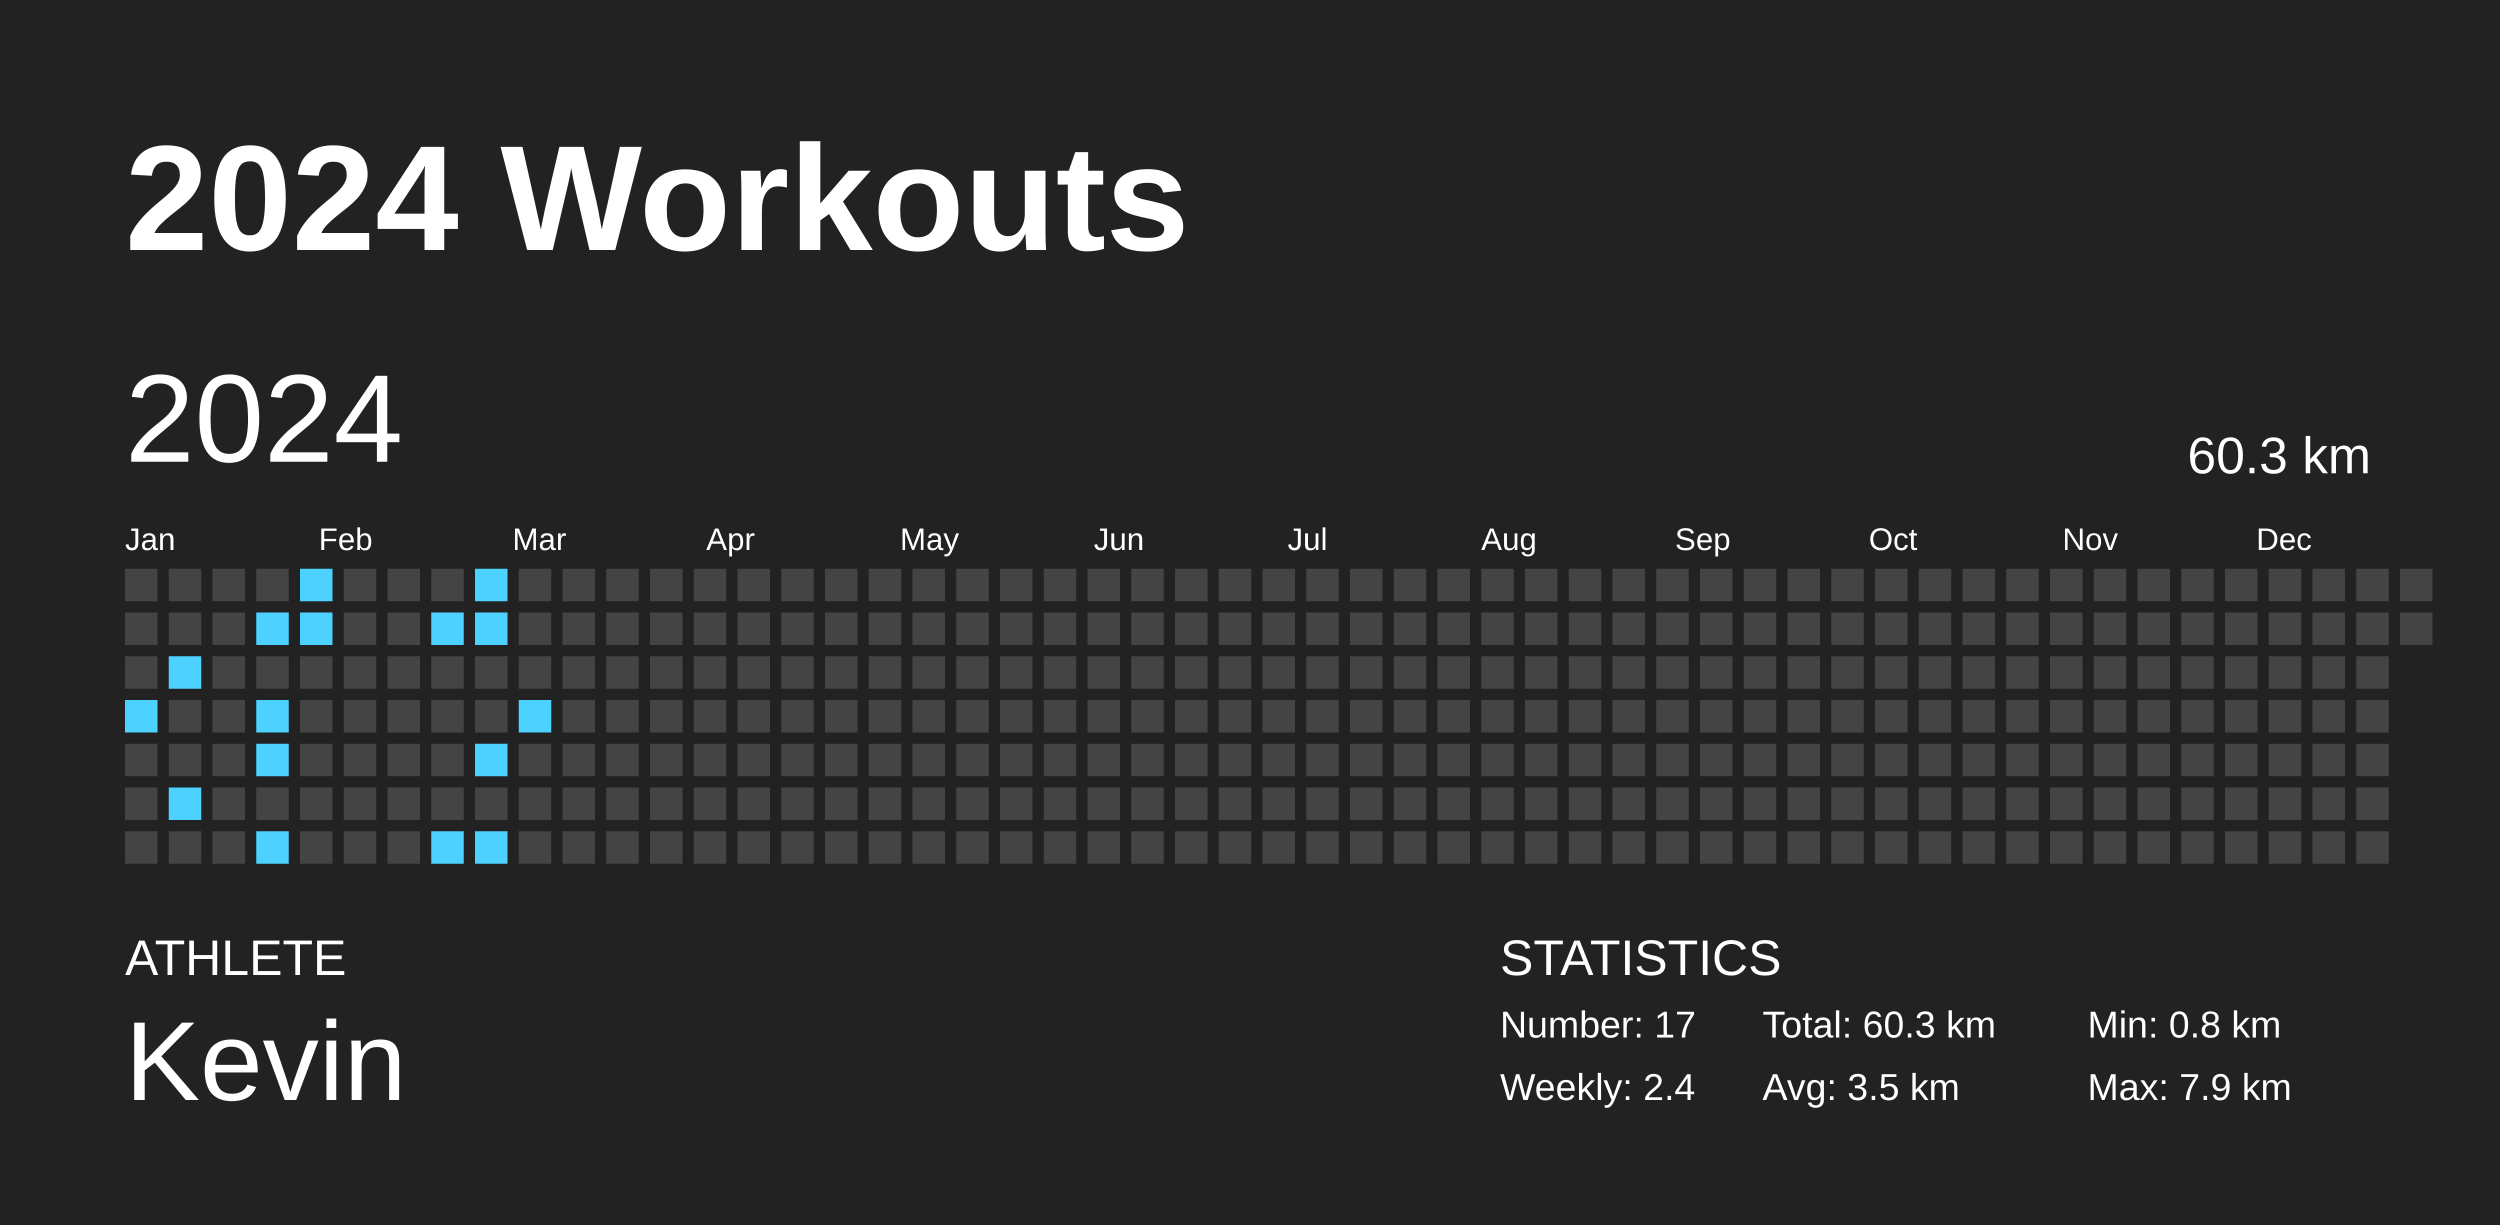
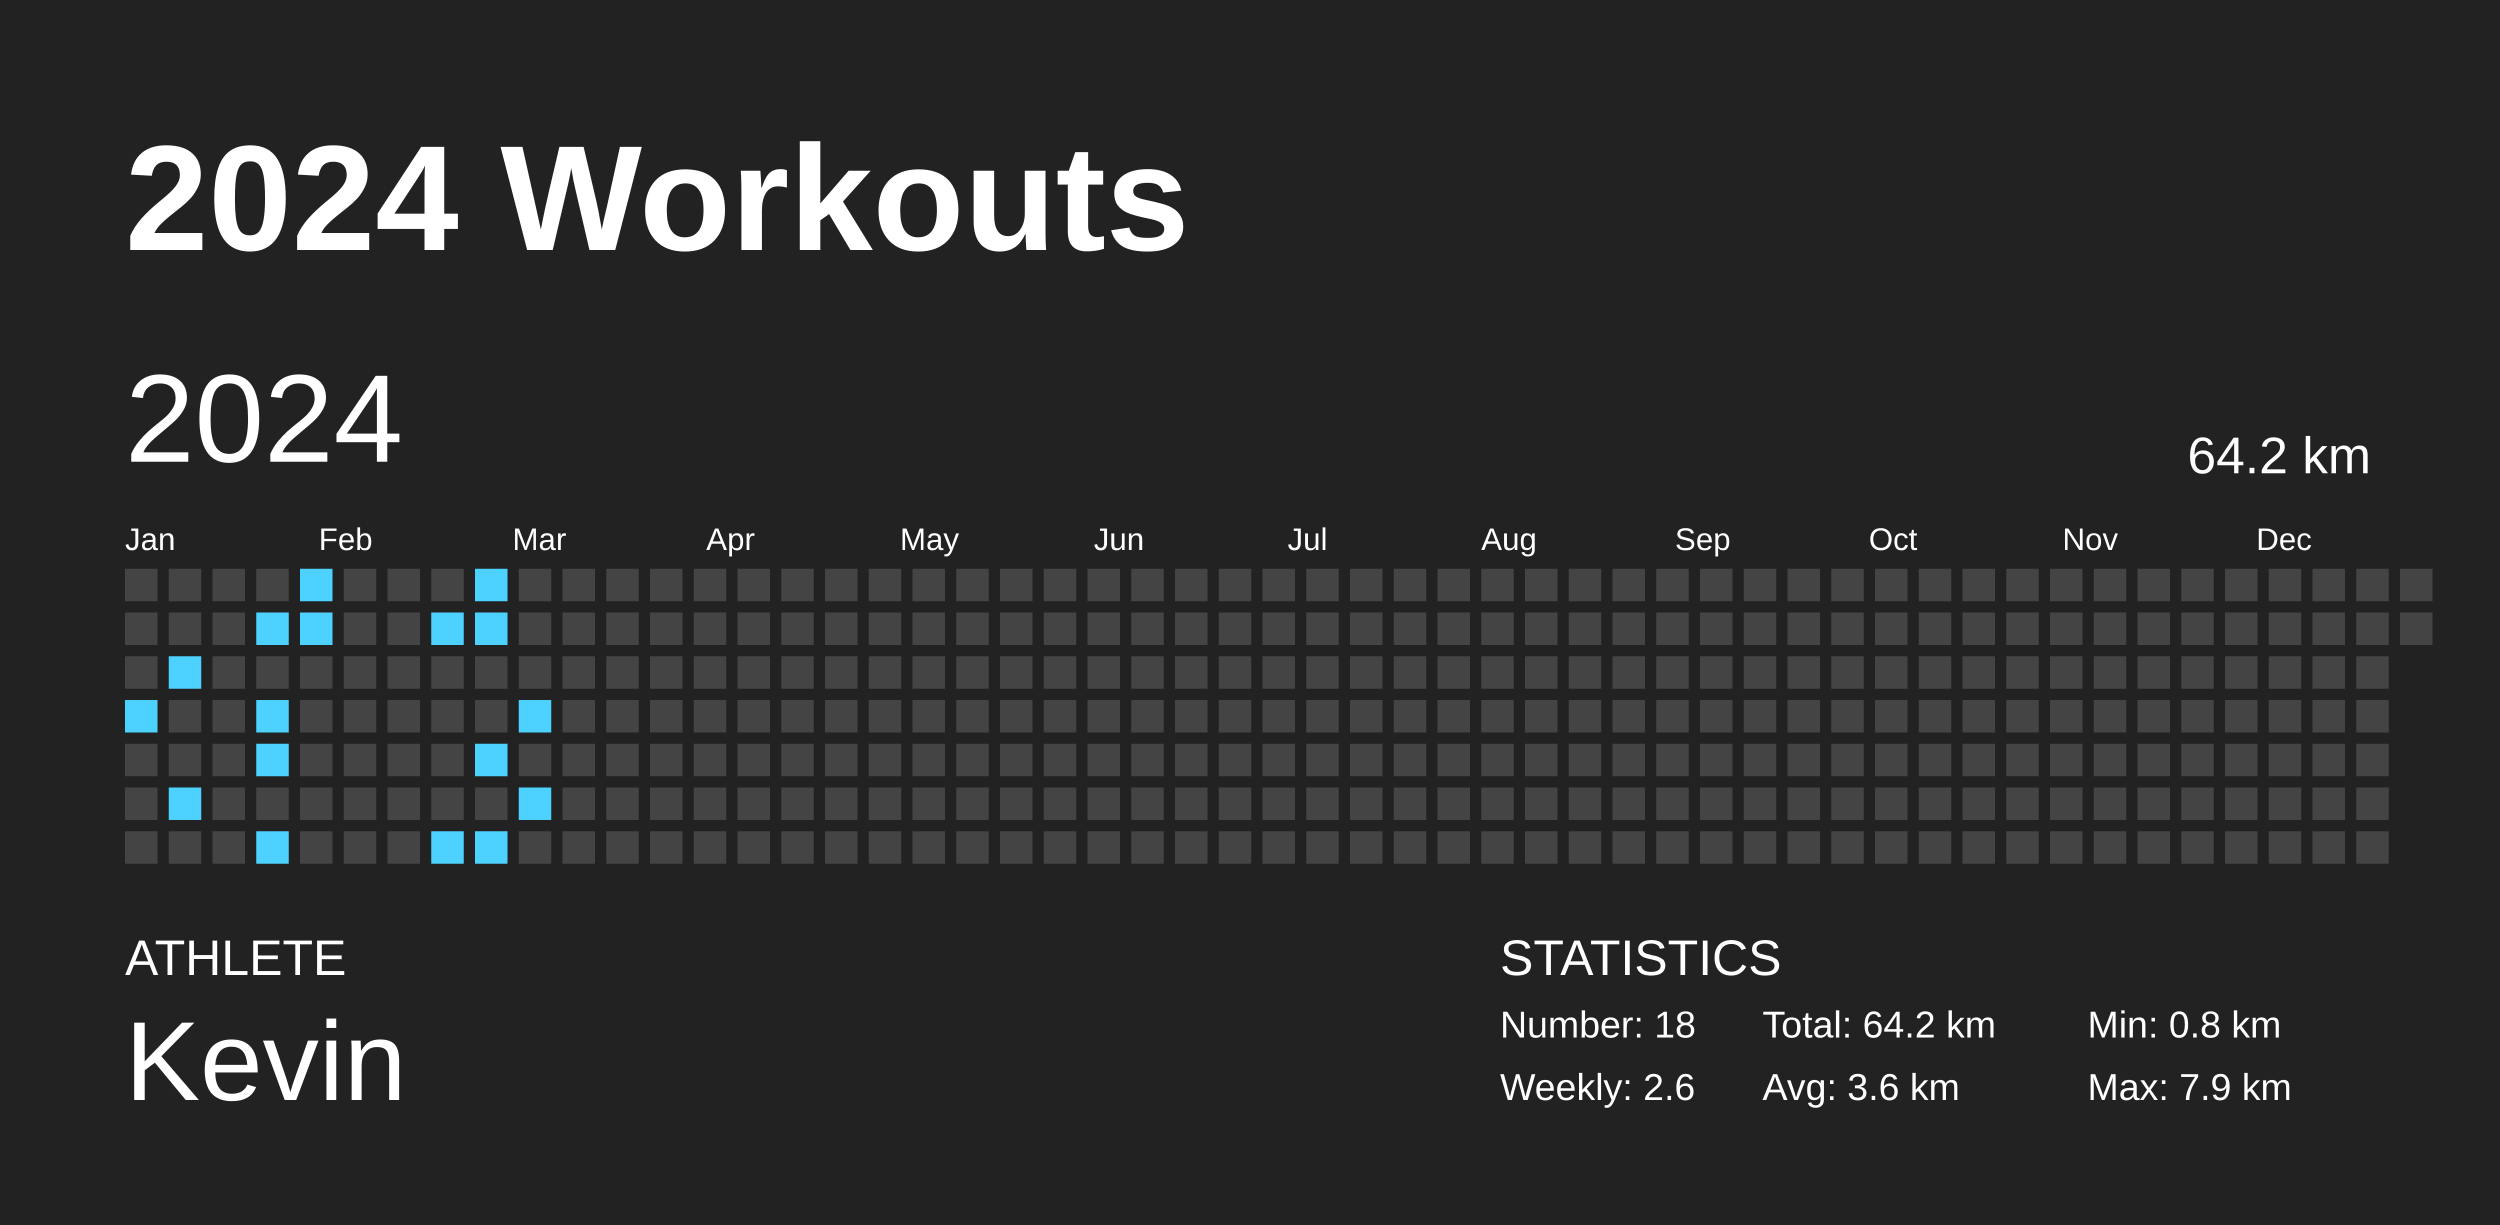
<svg xmlns="http://www.w3.org/2000/svg" baseProfile="full" height="98mm" version="1.1" viewBox="0,0,200,98" width="200mm">
  <defs />
  <rect fill="#222222" height="98" width="200" x="0" y="0" />
  <text fill="#FFFFFF" style="font-size:12px; font-family:Arial; font-weight:bold;" x="10" y="20">2024 Workouts</text>
  <text fill="#FFFFFF" style="font-size:4px; font-family:Arial" x="10" y="78">ATHLETE</text>
  <text fill="#FFFFFF" style="font-size:9px; font-family:Arial" x="10" y="88">Kevin</text>
  <text fill="#FFFFFF" style="font-size:4px; font-family:Arial" x="120" y="78">STATISTICS</text>
-   <text fill="#FFFFFF" style="font-size:3px; font-family:Arial" x="120" y="83">Number: 17</text>
-   <text fill="#FFFFFF" style="font-size:3px; font-family:Arial" x="120" y="88">Weekly: 2.4</text>
-   <text fill="#FFFFFF" style="font-size:3px; font-family:Arial" x="141" y="83">Total: 60.3 km</text>
-   <text fill="#FFFFFF" style="font-size:3px; font-family:Arial" x="141" y="88">Avg: 3.5 km</text>
+   <text fill="#FFFFFF" style="font-size:3px; font-family:Arial" x="120" y="83">Number: 18</text>
+   <text fill="#FFFFFF" style="font-size:3px; font-family:Arial" x="120" y="88">Weekly: 2.6</text>
+   <text fill="#FFFFFF" style="font-size:3px; font-family:Arial" x="141" y="83">Total: 64.2 km</text>
+   <text fill="#FFFFFF" style="font-size:3px; font-family:Arial" x="141" y="88">Avg: 3.6 km</text>
  <text fill="#FFFFFF" style="font-size:3px; font-family:Arial" x="167" y="83">Min: 0.8 km</text>
  <text fill="#FFFFFF" style="font-size:3px; font-family:Arial" x="167" y="88">Max: 7.9 km</text>
  <text dominant-baseline="hanging" fill="#FFFFFF" style="font-size:10.0px; font-family:Arial;" x="10" y="30">2024</text>
-   <text dominant-baseline="hanging" fill="#FFFFFF" style="font-size:4.125px; font-family:Arial;" x="175" y="35">60.3 km</text>
+   <text dominant-baseline="hanging" fill="#FFFFFF" style="font-size:4.125px; font-family:Arial;" x="175" y="35">64.2 km</text>
  <text fill="#FFFFFF" style="font-size:2.5px; font-family:Arial" x="10.0" y="44">Jan</text>
  <text fill="#FFFFFF" style="font-size:2.5px; font-family:Arial" x="25.5" y="44">Feb</text>
  <text fill="#FFFFFF" style="font-size:2.5px; font-family:Arial" x="41.0" y="44">Mar</text>
  <text fill="#FFFFFF" style="font-size:2.5px; font-family:Arial" x="56.5" y="44">Apr</text>
  <text fill="#FFFFFF" style="font-size:2.5px; font-family:Arial" x="72.0" y="44">May</text>
  <text fill="#FFFFFF" style="font-size:2.5px; font-family:Arial" x="87.5" y="44">Jun</text>
  <text fill="#FFFFFF" style="font-size:2.5px; font-family:Arial" x="103.0" y="44">Jul</text>
  <text fill="#FFFFFF" style="font-size:2.5px; font-family:Arial" x="118.5" y="44">Aug</text>
  <text fill="#FFFFFF" style="font-size:2.5px; font-family:Arial" x="134.0" y="44">Sep</text>
  <text fill="#FFFFFF" style="font-size:2.5px; font-family:Arial" x="149.5" y="44">Oct</text>
  <text fill="#FFFFFF" style="font-size:2.5px; font-family:Arial" x="165.0" y="44">Nov</text>
  <text fill="#FFFFFF" style="font-size:2.5px; font-family:Arial" x="180.5" y="44">Dec</text>
  <rect fill="#444444" height="2.6" width="2.6" x="10.0" y="45.5" />
  <rect fill="#444444" height="2.6" width="2.6" x="10.0" y="49.0" />
  <rect fill="#444444" height="2.6" width="2.6" x="10.0" y="52.5" />
  <rect fill="#4dd2ff" height="2.6" width="2.6" x="10.0" y="56.0" />
  <rect fill="#444444" height="2.6" width="2.6" x="10.0" y="59.5" />
  <rect fill="#444444" height="2.6" width="2.6" x="10.0" y="63.0" />
  <rect fill="#444444" height="2.6" width="2.6" x="10.0" y="66.5" />
  <rect fill="#444444" height="2.6" width="2.6" x="13.5" y="45.5" />
  <rect fill="#444444" height="2.6" width="2.6" x="13.5" y="49.0" />
  <rect fill="#4dd2ff" height="2.6" width="2.6" x="13.5" y="52.5" />
  <rect fill="#444444" height="2.6" width="2.6" x="13.5" y="56.0" />
  <rect fill="#444444" height="2.6" width="2.6" x="13.5" y="59.5" />
  <rect fill="#4dd2ff" height="2.6" width="2.6" x="13.5" y="63.0" />
  <rect fill="#444444" height="2.6" width="2.6" x="13.5" y="66.5" />
  <rect fill="#444444" height="2.6" width="2.6" x="17.0" y="45.5" />
  <rect fill="#444444" height="2.6" width="2.6" x="17.0" y="49.0" />
  <rect fill="#444444" height="2.6" width="2.6" x="17.0" y="52.5" />
  <rect fill="#444444" height="2.6" width="2.6" x="17.0" y="56.0" />
  <rect fill="#444444" height="2.6" width="2.6" x="17.0" y="59.5" />
  <rect fill="#444444" height="2.6" width="2.6" x="17.0" y="63.0" />
  <rect fill="#444444" height="2.6" width="2.6" x="17.0" y="66.5" />
  <rect fill="#444444" height="2.6" width="2.6" x="20.5" y="45.5" />
  <rect fill="#4dd2ff" height="2.6" width="2.6" x="20.5" y="49.0" />
  <rect fill="#444444" height="2.6" width="2.6" x="20.5" y="52.5" />
  <rect fill="#4dd2ff" height="2.6" width="2.6" x="20.5" y="56.0" />
  <rect fill="#4dd2ff" height="2.6" width="2.6" x="20.5" y="59.5" />
  <rect fill="#444444" height="2.6" width="2.6" x="20.5" y="63.0" />
  <rect fill="#4dd2ff" height="2.6" width="2.6" x="20.5" y="66.5" />
  <rect fill="#4dd2ff" height="2.6" width="2.6" x="24.0" y="45.5" />
  <rect fill="#4dd2ff" height="2.6" width="2.6" x="24.0" y="49.0" />
  <rect fill="#444444" height="2.6" width="2.6" x="24.0" y="52.5" />
  <rect fill="#444444" height="2.6" width="2.6" x="24.0" y="56.0" />
  <rect fill="#444444" height="2.6" width="2.6" x="24.0" y="59.5" />
  <rect fill="#444444" height="2.6" width="2.6" x="24.0" y="63.0" />
  <rect fill="#444444" height="2.6" width="2.6" x="24.0" y="66.5" />
  <rect fill="#444444" height="2.6" width="2.6" x="27.5" y="45.5" />
  <rect fill="#444444" height="2.6" width="2.6" x="27.5" y="49.0" />
  <rect fill="#444444" height="2.6" width="2.6" x="27.5" y="52.5" />
  <rect fill="#444444" height="2.6" width="2.6" x="27.5" y="56.0" />
  <rect fill="#444444" height="2.6" width="2.6" x="27.5" y="59.5" />
  <rect fill="#444444" height="2.6" width="2.6" x="27.5" y="63.0" />
  <rect fill="#444444" height="2.6" width="2.6" x="27.5" y="66.5" />
  <rect fill="#444444" height="2.6" width="2.6" x="31.0" y="45.5" />
  <rect fill="#444444" height="2.6" width="2.6" x="31.0" y="49.0" />
  <rect fill="#444444" height="2.6" width="2.6" x="31.0" y="52.5" />
  <rect fill="#444444" height="2.6" width="2.6" x="31.0" y="56.0" />
  <rect fill="#444444" height="2.6" width="2.6" x="31.0" y="59.5" />
  <rect fill="#444444" height="2.6" width="2.6" x="31.0" y="63.0" />
  <rect fill="#444444" height="2.6" width="2.6" x="31.0" y="66.5" />
  <rect fill="#444444" height="2.6" width="2.6" x="34.5" y="45.5" />
  <rect fill="#4dd2ff" height="2.6" width="2.6" x="34.5" y="49.0" />
  <rect fill="#444444" height="2.6" width="2.6" x="34.5" y="52.5" />
  <rect fill="#444444" height="2.6" width="2.6" x="34.5" y="56.0" />
  <rect fill="#444444" height="2.6" width="2.6" x="34.5" y="59.5" />
  <rect fill="#444444" height="2.6" width="2.6" x="34.5" y="63.0" />
  <rect fill="#4dd2ff" height="2.6" width="2.6" x="34.5" y="66.5" />
  <rect fill="#4dd2ff" height="2.6" width="2.6" x="38.0" y="45.5" />
  <rect fill="#4dd2ff" height="2.6" width="2.6" x="38.0" y="49.0" />
  <rect fill="#444444" height="2.6" width="2.6" x="38.0" y="52.5" />
  <rect fill="#444444" height="2.6" width="2.6" x="38.0" y="56.0" />
  <rect fill="#4dd2ff" height="2.6" width="2.6" x="38.0" y="59.5" />
  <rect fill="#444444" height="2.6" width="2.6" x="38.0" y="63.0" />
  <rect fill="#4dd2ff" height="2.6" width="2.6" x="38.0" y="66.5" />
  <rect fill="#444444" height="2.6" width="2.6" x="41.5" y="45.5" />
  <rect fill="#444444" height="2.6" width="2.6" x="41.5" y="49.0" />
  <rect fill="#444444" height="2.6" width="2.6" x="41.5" y="52.5" />
  <rect fill="#4dd2ff" height="2.6" width="2.6" x="41.5" y="56.0" />
  <rect fill="#444444" height="2.6" width="2.6" x="41.5" y="59.5" />
-   <rect fill="#444444" height="2.6" width="2.6" x="41.5" y="63.0" />
+   <rect fill="#4dd2ff" height="2.6" width="2.6" x="41.5" y="63.0" />
  <rect fill="#444444" height="2.6" width="2.6" x="41.5" y="66.5" />
  <rect fill="#444444" height="2.6" width="2.6" x="45.0" y="45.5" />
  <rect fill="#444444" height="2.6" width="2.6" x="45.0" y="49.0" />
  <rect fill="#444444" height="2.6" width="2.6" x="45.0" y="52.5" />
  <rect fill="#444444" height="2.6" width="2.6" x="45.0" y="56.0" />
  <rect fill="#444444" height="2.6" width="2.6" x="45.0" y="59.5" />
  <rect fill="#444444" height="2.6" width="2.6" x="45.0" y="63.0" />
  <rect fill="#444444" height="2.6" width="2.6" x="45.0" y="66.5" />
  <rect fill="#444444" height="2.6" width="2.6" x="48.5" y="45.5" />
  <rect fill="#444444" height="2.6" width="2.6" x="48.5" y="49.0" />
  <rect fill="#444444" height="2.6" width="2.6" x="48.5" y="52.5" />
  <rect fill="#444444" height="2.6" width="2.6" x="48.5" y="56.0" />
  <rect fill="#444444" height="2.6" width="2.6" x="48.5" y="59.5" />
  <rect fill="#444444" height="2.6" width="2.6" x="48.5" y="63.0" />
  <rect fill="#444444" height="2.6" width="2.6" x="48.5" y="66.5" />
  <rect fill="#444444" height="2.6" width="2.6" x="52.0" y="45.5" />
  <rect fill="#444444" height="2.6" width="2.6" x="52.0" y="49.0" />
  <rect fill="#444444" height="2.6" width="2.6" x="52.0" y="52.5" />
  <rect fill="#444444" height="2.6" width="2.6" x="52.0" y="56.0" />
  <rect fill="#444444" height="2.6" width="2.6" x="52.0" y="59.5" />
  <rect fill="#444444" height="2.6" width="2.6" x="52.0" y="63.0" />
  <rect fill="#444444" height="2.6" width="2.6" x="52.0" y="66.5" />
  <rect fill="#444444" height="2.6" width="2.6" x="55.5" y="45.5" />
  <rect fill="#444444" height="2.6" width="2.6" x="55.5" y="49.0" />
  <rect fill="#444444" height="2.6" width="2.6" x="55.5" y="52.5" />
  <rect fill="#444444" height="2.6" width="2.6" x="55.5" y="56.0" />
  <rect fill="#444444" height="2.6" width="2.6" x="55.5" y="59.5" />
  <rect fill="#444444" height="2.6" width="2.6" x="55.5" y="63.0" />
  <rect fill="#444444" height="2.6" width="2.6" x="55.5" y="66.5" />
  <rect fill="#444444" height="2.6" width="2.6" x="59.0" y="45.5" />
  <rect fill="#444444" height="2.6" width="2.6" x="59.0" y="49.0" />
  <rect fill="#444444" height="2.6" width="2.6" x="59.0" y="52.5" />
  <rect fill="#444444" height="2.6" width="2.6" x="59.0" y="56.0" />
  <rect fill="#444444" height="2.6" width="2.6" x="59.0" y="59.5" />
  <rect fill="#444444" height="2.6" width="2.6" x="59.0" y="63.0" />
  <rect fill="#444444" height="2.6" width="2.6" x="59.0" y="66.5" />
  <rect fill="#444444" height="2.6" width="2.6" x="62.5" y="45.5" />
  <rect fill="#444444" height="2.6" width="2.6" x="62.5" y="49.0" />
  <rect fill="#444444" height="2.6" width="2.6" x="62.5" y="52.5" />
  <rect fill="#444444" height="2.6" width="2.6" x="62.5" y="56.0" />
  <rect fill="#444444" height="2.6" width="2.6" x="62.5" y="59.5" />
  <rect fill="#444444" height="2.6" width="2.6" x="62.5" y="63.0" />
  <rect fill="#444444" height="2.6" width="2.6" x="62.5" y="66.5" />
  <rect fill="#444444" height="2.6" width="2.6" x="66.0" y="45.5" />
  <rect fill="#444444" height="2.6" width="2.6" x="66.0" y="49.0" />
  <rect fill="#444444" height="2.6" width="2.6" x="66.0" y="52.5" />
  <rect fill="#444444" height="2.6" width="2.6" x="66.0" y="56.0" />
  <rect fill="#444444" height="2.6" width="2.6" x="66.0" y="59.5" />
  <rect fill="#444444" height="2.6" width="2.6" x="66.0" y="63.0" />
  <rect fill="#444444" height="2.6" width="2.6" x="66.0" y="66.5" />
  <rect fill="#444444" height="2.6" width="2.6" x="69.5" y="45.5" />
  <rect fill="#444444" height="2.6" width="2.6" x="69.5" y="49.0" />
  <rect fill="#444444" height="2.6" width="2.6" x="69.5" y="52.5" />
  <rect fill="#444444" height="2.6" width="2.6" x="69.5" y="56.0" />
  <rect fill="#444444" height="2.6" width="2.6" x="69.5" y="59.5" />
  <rect fill="#444444" height="2.6" width="2.6" x="69.5" y="63.0" />
  <rect fill="#444444" height="2.6" width="2.6" x="69.5" y="66.5" />
  <rect fill="#444444" height="2.6" width="2.6" x="73.0" y="45.5" />
  <rect fill="#444444" height="2.6" width="2.6" x="73.0" y="49.0" />
  <rect fill="#444444" height="2.6" width="2.6" x="73.0" y="52.5" />
  <rect fill="#444444" height="2.6" width="2.6" x="73.0" y="56.0" />
  <rect fill="#444444" height="2.6" width="2.6" x="73.0" y="59.5" />
  <rect fill="#444444" height="2.6" width="2.6" x="73.0" y="63.0" />
  <rect fill="#444444" height="2.6" width="2.6" x="73.0" y="66.5" />
  <rect fill="#444444" height="2.6" width="2.6" x="76.5" y="45.5" />
  <rect fill="#444444" height="2.6" width="2.6" x="76.5" y="49.0" />
  <rect fill="#444444" height="2.6" width="2.6" x="76.5" y="52.5" />
  <rect fill="#444444" height="2.6" width="2.6" x="76.5" y="56.0" />
  <rect fill="#444444" height="2.6" width="2.6" x="76.5" y="59.5" />
  <rect fill="#444444" height="2.6" width="2.6" x="76.5" y="63.0" />
  <rect fill="#444444" height="2.6" width="2.6" x="76.5" y="66.5" />
  <rect fill="#444444" height="2.6" width="2.6" x="80.0" y="45.5" />
  <rect fill="#444444" height="2.6" width="2.6" x="80.0" y="49.0" />
  <rect fill="#444444" height="2.6" width="2.6" x="80.0" y="52.5" />
  <rect fill="#444444" height="2.6" width="2.6" x="80.0" y="56.0" />
  <rect fill="#444444" height="2.6" width="2.6" x="80.0" y="59.5" />
  <rect fill="#444444" height="2.6" width="2.6" x="80.0" y="63.0" />
  <rect fill="#444444" height="2.6" width="2.6" x="80.0" y="66.5" />
  <rect fill="#444444" height="2.6" width="2.6" x="83.5" y="45.5" />
  <rect fill="#444444" height="2.6" width="2.6" x="83.5" y="49.0" />
  <rect fill="#444444" height="2.6" width="2.6" x="83.5" y="52.5" />
  <rect fill="#444444" height="2.6" width="2.6" x="83.5" y="56.0" />
  <rect fill="#444444" height="2.6" width="2.6" x="83.5" y="59.5" />
  <rect fill="#444444" height="2.6" width="2.6" x="83.5" y="63.0" />
  <rect fill="#444444" height="2.6" width="2.6" x="83.5" y="66.5" />
  <rect fill="#444444" height="2.6" width="2.6" x="87.0" y="45.5" />
  <rect fill="#444444" height="2.6" width="2.6" x="87.0" y="49.0" />
  <rect fill="#444444" height="2.6" width="2.6" x="87.0" y="52.5" />
  <rect fill="#444444" height="2.6" width="2.6" x="87.0" y="56.0" />
  <rect fill="#444444" height="2.6" width="2.6" x="87.0" y="59.5" />
  <rect fill="#444444" height="2.6" width="2.6" x="87.0" y="63.0" />
  <rect fill="#444444" height="2.6" width="2.6" x="87.0" y="66.5" />
  <rect fill="#444444" height="2.6" width="2.6" x="90.5" y="45.5" />
  <rect fill="#444444" height="2.6" width="2.6" x="90.5" y="49.0" />
  <rect fill="#444444" height="2.6" width="2.6" x="90.5" y="52.5" />
  <rect fill="#444444" height="2.6" width="2.6" x="90.5" y="56.0" />
  <rect fill="#444444" height="2.6" width="2.6" x="90.5" y="59.5" />
  <rect fill="#444444" height="2.6" width="2.6" x="90.5" y="63.0" />
  <rect fill="#444444" height="2.6" width="2.6" x="90.5" y="66.5" />
  <rect fill="#444444" height="2.6" width="2.6" x="94.0" y="45.5" />
  <rect fill="#444444" height="2.6" width="2.6" x="94.0" y="49.0" />
  <rect fill="#444444" height="2.6" width="2.6" x="94.0" y="52.5" />
  <rect fill="#444444" height="2.6" width="2.6" x="94.0" y="56.0" />
  <rect fill="#444444" height="2.6" width="2.6" x="94.0" y="59.5" />
  <rect fill="#444444" height="2.6" width="2.6" x="94.0" y="63.0" />
  <rect fill="#444444" height="2.6" width="2.6" x="94.0" y="66.5" />
  <rect fill="#444444" height="2.6" width="2.6" x="97.5" y="45.5" />
  <rect fill="#444444" height="2.6" width="2.6" x="97.5" y="49.0" />
  <rect fill="#444444" height="2.6" width="2.6" x="97.5" y="52.5" />
  <rect fill="#444444" height="2.6" width="2.6" x="97.5" y="56.0" />
  <rect fill="#444444" height="2.6" width="2.6" x="97.5" y="59.5" />
  <rect fill="#444444" height="2.6" width="2.6" x="97.5" y="63.0" />
  <rect fill="#444444" height="2.6" width="2.6" x="97.5" y="66.5" />
  <rect fill="#444444" height="2.6" width="2.6" x="101.0" y="45.5" />
  <rect fill="#444444" height="2.6" width="2.6" x="101.0" y="49.0" />
  <rect fill="#444444" height="2.6" width="2.6" x="101.0" y="52.5" />
  <rect fill="#444444" height="2.6" width="2.6" x="101.0" y="56.0" />
  <rect fill="#444444" height="2.6" width="2.6" x="101.0" y="59.5" />
  <rect fill="#444444" height="2.6" width="2.6" x="101.0" y="63.0" />
  <rect fill="#444444" height="2.6" width="2.6" x="101.0" y="66.5" />
  <rect fill="#444444" height="2.6" width="2.6" x="104.5" y="45.5" />
  <rect fill="#444444" height="2.6" width="2.6" x="104.5" y="49.0" />
  <rect fill="#444444" height="2.6" width="2.6" x="104.5" y="52.5" />
  <rect fill="#444444" height="2.6" width="2.6" x="104.5" y="56.0" />
  <rect fill="#444444" height="2.6" width="2.6" x="104.5" y="59.5" />
  <rect fill="#444444" height="2.6" width="2.6" x="104.5" y="63.0" />
  <rect fill="#444444" height="2.6" width="2.6" x="104.5" y="66.5" />
  <rect fill="#444444" height="2.6" width="2.6" x="108.0" y="45.5" />
  <rect fill="#444444" height="2.6" width="2.6" x="108.0" y="49.0" />
  <rect fill="#444444" height="2.6" width="2.6" x="108.0" y="52.5" />
  <rect fill="#444444" height="2.6" width="2.6" x="108.0" y="56.0" />
  <rect fill="#444444" height="2.6" width="2.6" x="108.0" y="59.5" />
  <rect fill="#444444" height="2.6" width="2.6" x="108.0" y="63.0" />
  <rect fill="#444444" height="2.6" width="2.6" x="108.0" y="66.5" />
  <rect fill="#444444" height="2.6" width="2.6" x="111.5" y="45.5" />
  <rect fill="#444444" height="2.6" width="2.6" x="111.5" y="49.0" />
  <rect fill="#444444" height="2.6" width="2.6" x="111.5" y="52.5" />
  <rect fill="#444444" height="2.6" width="2.6" x="111.5" y="56.0" />
  <rect fill="#444444" height="2.6" width="2.6" x="111.5" y="59.5" />
  <rect fill="#444444" height="2.6" width="2.6" x="111.5" y="63.0" />
  <rect fill="#444444" height="2.6" width="2.6" x="111.5" y="66.5" />
  <rect fill="#444444" height="2.6" width="2.6" x="115.0" y="45.5" />
  <rect fill="#444444" height="2.6" width="2.6" x="115.0" y="49.0" />
  <rect fill="#444444" height="2.6" width="2.6" x="115.0" y="52.5" />
  <rect fill="#444444" height="2.6" width="2.6" x="115.0" y="56.0" />
  <rect fill="#444444" height="2.6" width="2.6" x="115.0" y="59.5" />
  <rect fill="#444444" height="2.6" width="2.6" x="115.0" y="63.0" />
  <rect fill="#444444" height="2.6" width="2.6" x="115.0" y="66.5" />
  <rect fill="#444444" height="2.6" width="2.6" x="118.5" y="45.5" />
  <rect fill="#444444" height="2.6" width="2.6" x="118.5" y="49.0" />
  <rect fill="#444444" height="2.6" width="2.6" x="118.5" y="52.5" />
  <rect fill="#444444" height="2.6" width="2.6" x="118.5" y="56.0" />
  <rect fill="#444444" height="2.6" width="2.6" x="118.5" y="59.5" />
  <rect fill="#444444" height="2.6" width="2.6" x="118.5" y="63.0" />
  <rect fill="#444444" height="2.6" width="2.6" x="118.5" y="66.5" />
  <rect fill="#444444" height="2.6" width="2.6" x="122.0" y="45.5" />
  <rect fill="#444444" height="2.6" width="2.6" x="122.0" y="49.0" />
  <rect fill="#444444" height="2.6" width="2.6" x="122.0" y="52.5" />
  <rect fill="#444444" height="2.6" width="2.6" x="122.0" y="56.0" />
  <rect fill="#444444" height="2.6" width="2.6" x="122.0" y="59.5" />
  <rect fill="#444444" height="2.6" width="2.6" x="122.0" y="63.0" />
  <rect fill="#444444" height="2.6" width="2.6" x="122.0" y="66.5" />
  <rect fill="#444444" height="2.6" width="2.6" x="125.5" y="45.5" />
  <rect fill="#444444" height="2.6" width="2.6" x="125.5" y="49.0" />
  <rect fill="#444444" height="2.6" width="2.6" x="125.5" y="52.5" />
  <rect fill="#444444" height="2.6" width="2.6" x="125.5" y="56.0" />
  <rect fill="#444444" height="2.6" width="2.6" x="125.5" y="59.5" />
  <rect fill="#444444" height="2.6" width="2.6" x="125.5" y="63.0" />
  <rect fill="#444444" height="2.6" width="2.6" x="125.5" y="66.5" />
  <rect fill="#444444" height="2.6" width="2.6" x="129.0" y="45.5" />
  <rect fill="#444444" height="2.6" width="2.6" x="129.0" y="49.0" />
  <rect fill="#444444" height="2.6" width="2.6" x="129.0" y="52.5" />
  <rect fill="#444444" height="2.6" width="2.6" x="129.0" y="56.0" />
  <rect fill="#444444" height="2.6" width="2.6" x="129.0" y="59.5" />
  <rect fill="#444444" height="2.6" width="2.6" x="129.0" y="63.0" />
  <rect fill="#444444" height="2.6" width="2.6" x="129.0" y="66.5" />
  <rect fill="#444444" height="2.6" width="2.6" x="132.5" y="45.5" />
  <rect fill="#444444" height="2.6" width="2.6" x="132.5" y="49.0" />
  <rect fill="#444444" height="2.6" width="2.6" x="132.5" y="52.5" />
  <rect fill="#444444" height="2.6" width="2.6" x="132.5" y="56.0" />
  <rect fill="#444444" height="2.6" width="2.6" x="132.5" y="59.5" />
  <rect fill="#444444" height="2.6" width="2.6" x="132.5" y="63.0" />
  <rect fill="#444444" height="2.6" width="2.6" x="132.5" y="66.5" />
  <rect fill="#444444" height="2.6" width="2.6" x="136.0" y="45.5" />
  <rect fill="#444444" height="2.6" width="2.6" x="136.0" y="49.0" />
  <rect fill="#444444" height="2.6" width="2.6" x="136.0" y="52.5" />
  <rect fill="#444444" height="2.6" width="2.6" x="136.0" y="56.0" />
  <rect fill="#444444" height="2.6" width="2.6" x="136.0" y="59.5" />
  <rect fill="#444444" height="2.6" width="2.6" x="136.0" y="63.0" />
  <rect fill="#444444" height="2.6" width="2.6" x="136.0" y="66.5" />
  <rect fill="#444444" height="2.6" width="2.6" x="139.5" y="45.5" />
  <rect fill="#444444" height="2.6" width="2.6" x="139.5" y="49.0" />
  <rect fill="#444444" height="2.6" width="2.6" x="139.5" y="52.5" />
  <rect fill="#444444" height="2.6" width="2.6" x="139.5" y="56.0" />
  <rect fill="#444444" height="2.6" width="2.6" x="139.5" y="59.5" />
  <rect fill="#444444" height="2.6" width="2.6" x="139.5" y="63.0" />
  <rect fill="#444444" height="2.6" width="2.6" x="139.5" y="66.5" />
  <rect fill="#444444" height="2.6" width="2.6" x="143.0" y="45.5" />
  <rect fill="#444444" height="2.6" width="2.6" x="143.0" y="49.0" />
  <rect fill="#444444" height="2.6" width="2.6" x="143.0" y="52.5" />
  <rect fill="#444444" height="2.6" width="2.6" x="143.0" y="56.0" />
  <rect fill="#444444" height="2.6" width="2.6" x="143.0" y="59.5" />
  <rect fill="#444444" height="2.6" width="2.6" x="143.0" y="63.0" />
  <rect fill="#444444" height="2.6" width="2.6" x="143.0" y="66.5" />
  <rect fill="#444444" height="2.6" width="2.6" x="146.5" y="45.5" />
  <rect fill="#444444" height="2.6" width="2.6" x="146.5" y="49.0" />
  <rect fill="#444444" height="2.6" width="2.6" x="146.5" y="52.5" />
  <rect fill="#444444" height="2.6" width="2.6" x="146.5" y="56.0" />
  <rect fill="#444444" height="2.6" width="2.6" x="146.5" y="59.5" />
  <rect fill="#444444" height="2.6" width="2.6" x="146.5" y="63.0" />
  <rect fill="#444444" height="2.6" width="2.6" x="146.5" y="66.5" />
  <rect fill="#444444" height="2.6" width="2.6" x="150.0" y="45.5" />
  <rect fill="#444444" height="2.6" width="2.6" x="150.0" y="49.0" />
  <rect fill="#444444" height="2.6" width="2.6" x="150.0" y="52.5" />
  <rect fill="#444444" height="2.6" width="2.6" x="150.0" y="56.0" />
  <rect fill="#444444" height="2.6" width="2.6" x="150.0" y="59.5" />
  <rect fill="#444444" height="2.6" width="2.6" x="150.0" y="63.0" />
  <rect fill="#444444" height="2.6" width="2.6" x="150.0" y="66.5" />
  <rect fill="#444444" height="2.6" width="2.6" x="153.5" y="45.5" />
  <rect fill="#444444" height="2.6" width="2.6" x="153.5" y="49.0" />
  <rect fill="#444444" height="2.6" width="2.6" x="153.5" y="52.5" />
  <rect fill="#444444" height="2.6" width="2.6" x="153.5" y="56.0" />
  <rect fill="#444444" height="2.6" width="2.6" x="153.5" y="59.5" />
  <rect fill="#444444" height="2.6" width="2.6" x="153.5" y="63.0" />
  <rect fill="#444444" height="2.6" width="2.6" x="153.5" y="66.5" />
  <rect fill="#444444" height="2.6" width="2.6" x="157.0" y="45.5" />
  <rect fill="#444444" height="2.6" width="2.6" x="157.0" y="49.0" />
  <rect fill="#444444" height="2.6" width="2.6" x="157.0" y="52.5" />
  <rect fill="#444444" height="2.6" width="2.6" x="157.0" y="56.0" />
  <rect fill="#444444" height="2.6" width="2.6" x="157.0" y="59.5" />
  <rect fill="#444444" height="2.6" width="2.6" x="157.0" y="63.0" />
  <rect fill="#444444" height="2.6" width="2.6" x="157.0" y="66.5" />
  <rect fill="#444444" height="2.6" width="2.6" x="160.5" y="45.5" />
  <rect fill="#444444" height="2.6" width="2.6" x="160.5" y="49.0" />
  <rect fill="#444444" height="2.6" width="2.6" x="160.5" y="52.5" />
  <rect fill="#444444" height="2.6" width="2.6" x="160.5" y="56.0" />
  <rect fill="#444444" height="2.6" width="2.6" x="160.5" y="59.5" />
  <rect fill="#444444" height="2.6" width="2.6" x="160.5" y="63.0" />
  <rect fill="#444444" height="2.6" width="2.6" x="160.5" y="66.5" />
  <rect fill="#444444" height="2.6" width="2.6" x="164.0" y="45.5" />
  <rect fill="#444444" height="2.6" width="2.6" x="164.0" y="49.0" />
  <rect fill="#444444" height="2.6" width="2.6" x="164.0" y="52.5" />
  <rect fill="#444444" height="2.6" width="2.6" x="164.0" y="56.0" />
  <rect fill="#444444" height="2.6" width="2.6" x="164.0" y="59.5" />
  <rect fill="#444444" height="2.6" width="2.6" x="164.0" y="63.0" />
  <rect fill="#444444" height="2.6" width="2.6" x="164.0" y="66.5" />
  <rect fill="#444444" height="2.6" width="2.6" x="167.5" y="45.5" />
  <rect fill="#444444" height="2.6" width="2.6" x="167.5" y="49.0" />
  <rect fill="#444444" height="2.6" width="2.6" x="167.5" y="52.5" />
  <rect fill="#444444" height="2.6" width="2.6" x="167.5" y="56.0" />
  <rect fill="#444444" height="2.6" width="2.6" x="167.5" y="59.5" />
  <rect fill="#444444" height="2.6" width="2.6" x="167.5" y="63.0" />
  <rect fill="#444444" height="2.6" width="2.6" x="167.5" y="66.5" />
  <rect fill="#444444" height="2.6" width="2.6" x="171.0" y="45.5" />
  <rect fill="#444444" height="2.6" width="2.6" x="171.0" y="49.0" />
  <rect fill="#444444" height="2.6" width="2.6" x="171.0" y="52.5" />
  <rect fill="#444444" height="2.6" width="2.6" x="171.0" y="56.0" />
  <rect fill="#444444" height="2.6" width="2.6" x="171.0" y="59.5" />
  <rect fill="#444444" height="2.6" width="2.6" x="171.0" y="63.0" />
  <rect fill="#444444" height="2.6" width="2.6" x="171.0" y="66.5" />
  <rect fill="#444444" height="2.6" width="2.6" x="174.5" y="45.5" />
  <rect fill="#444444" height="2.6" width="2.6" x="174.5" y="49.0" />
  <rect fill="#444444" height="2.6" width="2.6" x="174.5" y="52.5" />
  <rect fill="#444444" height="2.6" width="2.6" x="174.5" y="56.0" />
  <rect fill="#444444" height="2.6" width="2.6" x="174.5" y="59.5" />
  <rect fill="#444444" height="2.6" width="2.6" x="174.5" y="63.0" />
  <rect fill="#444444" height="2.6" width="2.6" x="174.5" y="66.5" />
  <rect fill="#444444" height="2.6" width="2.6" x="178.0" y="45.5" />
  <rect fill="#444444" height="2.6" width="2.6" x="178.0" y="49.0" />
  <rect fill="#444444" height="2.6" width="2.6" x="178.0" y="52.5" />
  <rect fill="#444444" height="2.6" width="2.6" x="178.0" y="56.0" />
  <rect fill="#444444" height="2.6" width="2.6" x="178.0" y="59.5" />
  <rect fill="#444444" height="2.6" width="2.6" x="178.0" y="63.0" />
  <rect fill="#444444" height="2.6" width="2.6" x="178.0" y="66.5" />
  <rect fill="#444444" height="2.6" width="2.6" x="181.5" y="45.5" />
  <rect fill="#444444" height="2.6" width="2.6" x="181.5" y="49.0" />
  <rect fill="#444444" height="2.6" width="2.6" x="181.5" y="52.5" />
  <rect fill="#444444" height="2.6" width="2.6" x="181.5" y="56.0" />
  <rect fill="#444444" height="2.6" width="2.6" x="181.5" y="59.5" />
  <rect fill="#444444" height="2.6" width="2.6" x="181.5" y="63.0" />
  <rect fill="#444444" height="2.6" width="2.6" x="181.5" y="66.5" />
  <rect fill="#444444" height="2.6" width="2.6" x="185.0" y="45.5" />
  <rect fill="#444444" height="2.6" width="2.6" x="185.0" y="49.0" />
  <rect fill="#444444" height="2.6" width="2.6" x="185.0" y="52.5" />
  <rect fill="#444444" height="2.6" width="2.6" x="185.0" y="56.0" />
  <rect fill="#444444" height="2.6" width="2.6" x="185.0" y="59.5" />
  <rect fill="#444444" height="2.6" width="2.6" x="185.0" y="63.0" />
  <rect fill="#444444" height="2.6" width="2.6" x="185.0" y="66.5" />
  <rect fill="#444444" height="2.6" width="2.6" x="188.5" y="45.5" />
  <rect fill="#444444" height="2.6" width="2.6" x="188.5" y="49.0" />
  <rect fill="#444444" height="2.6" width="2.6" x="188.5" y="52.5" />
  <rect fill="#444444" height="2.6" width="2.6" x="188.5" y="56.0" />
  <rect fill="#444444" height="2.6" width="2.6" x="188.5" y="59.5" />
  <rect fill="#444444" height="2.6" width="2.6" x="188.5" y="63.0" />
  <rect fill="#444444" height="2.6" width="2.6" x="188.5" y="66.5" />
  <rect fill="#444444" height="2.6" width="2.6" x="192.0" y="45.5" />
  <rect fill="#444444" height="2.6" width="2.6" x="192.0" y="49.0" />
</svg>
